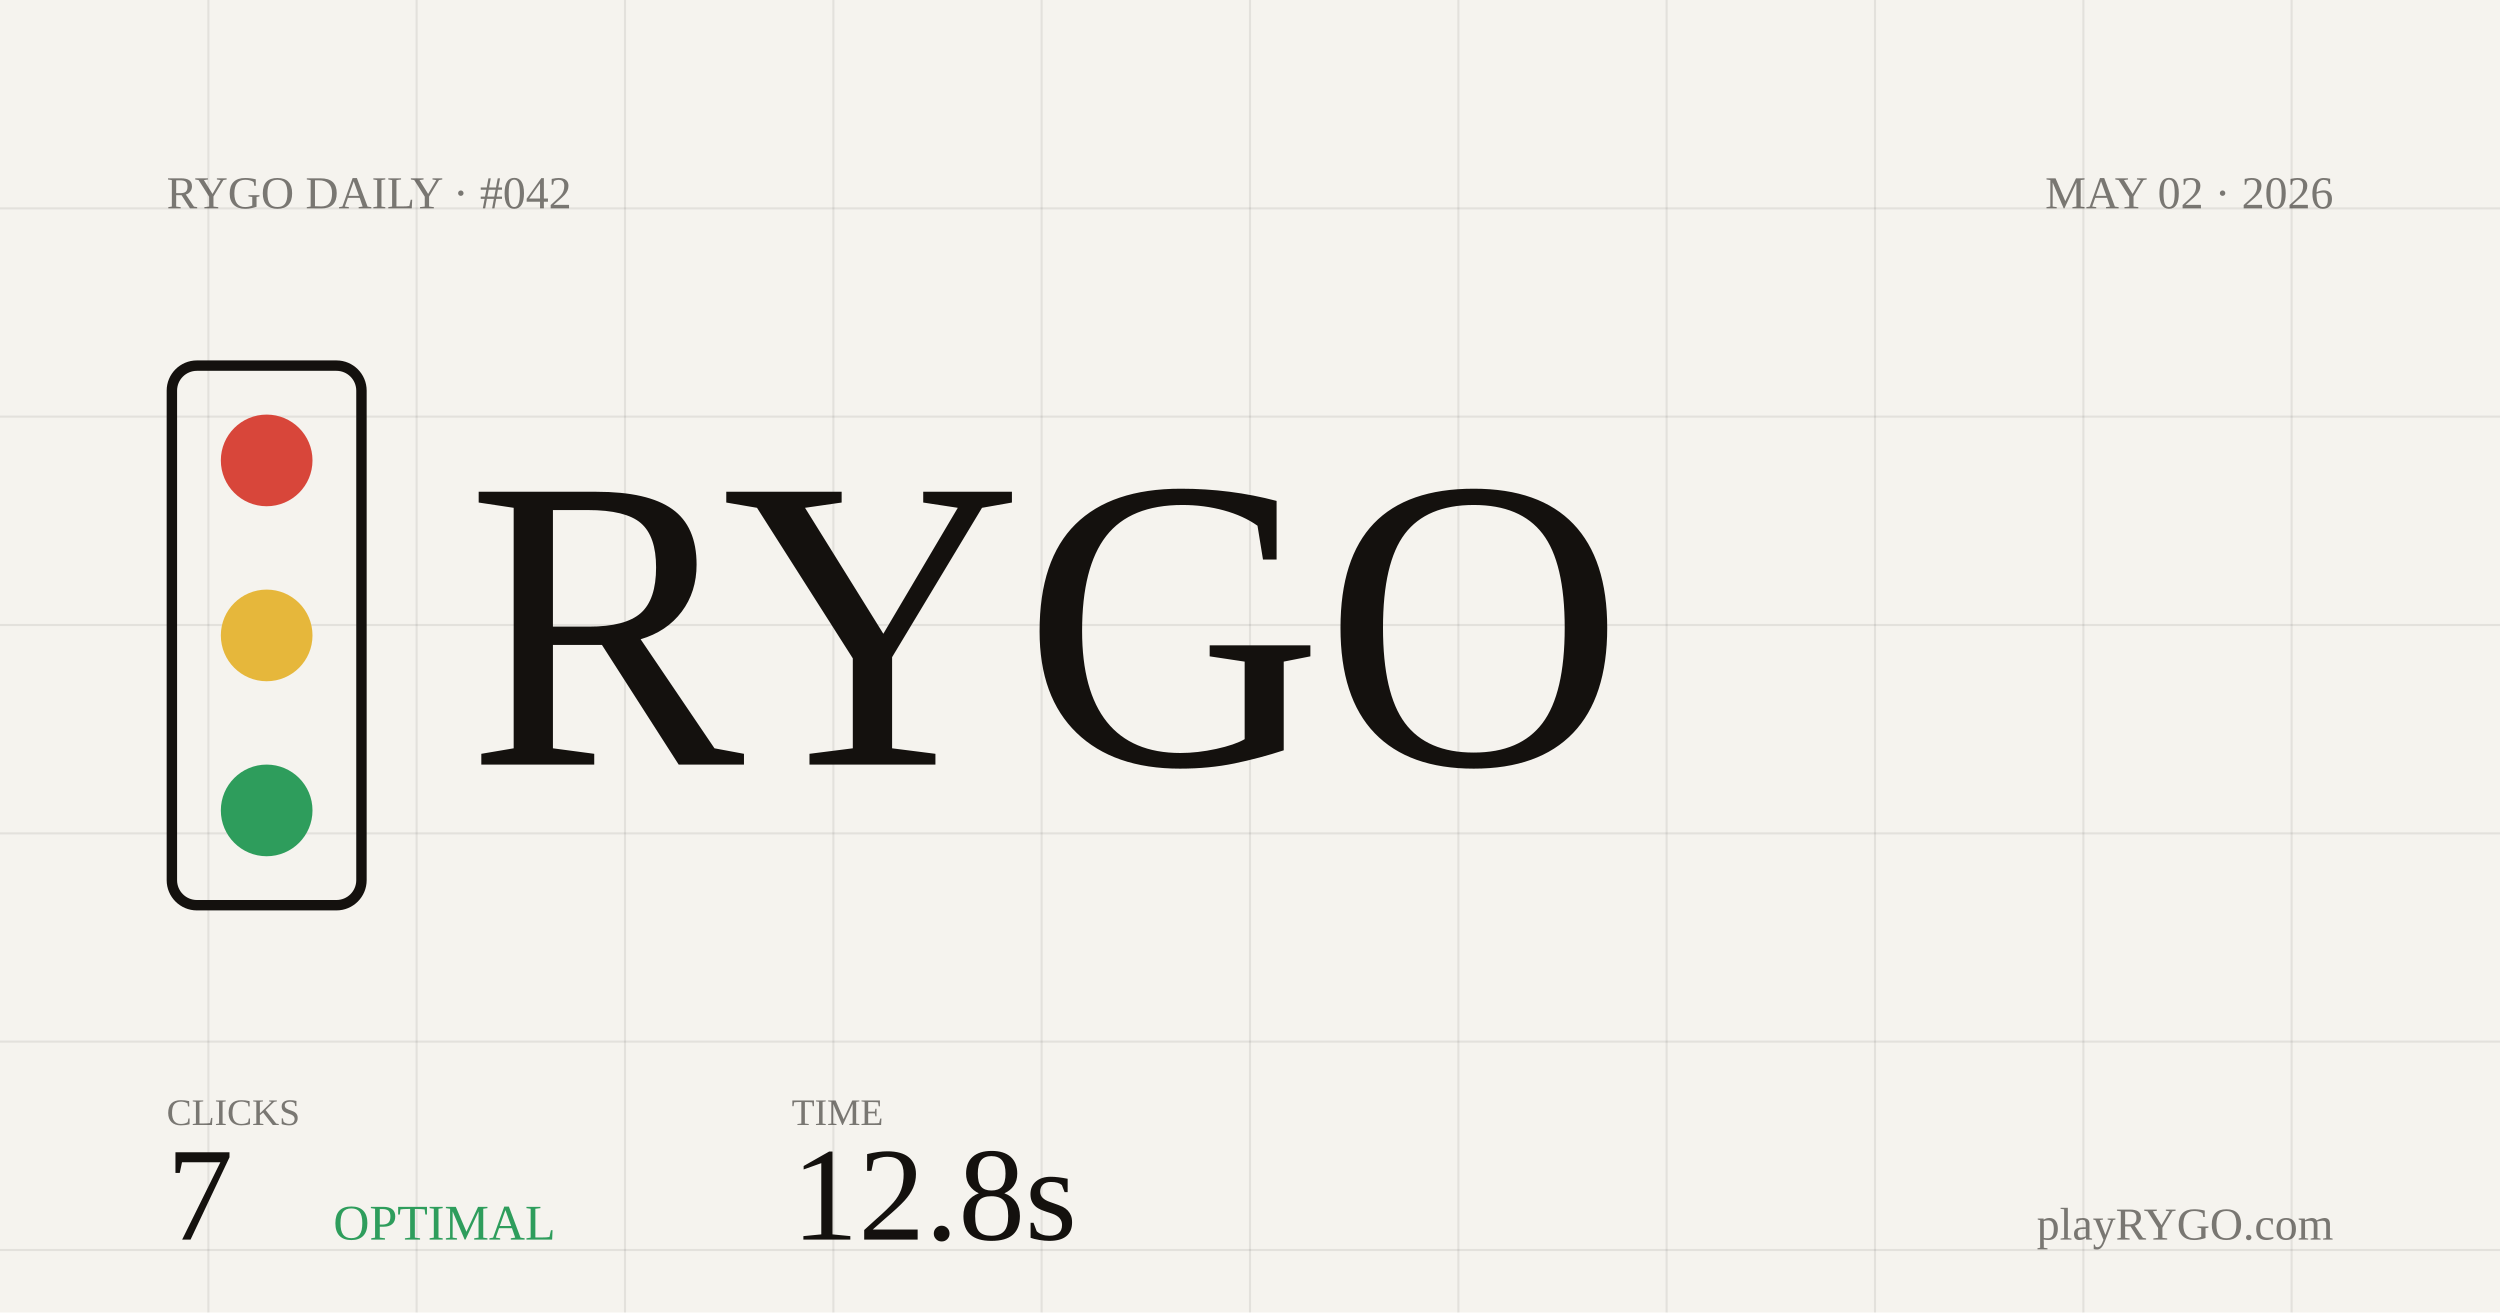
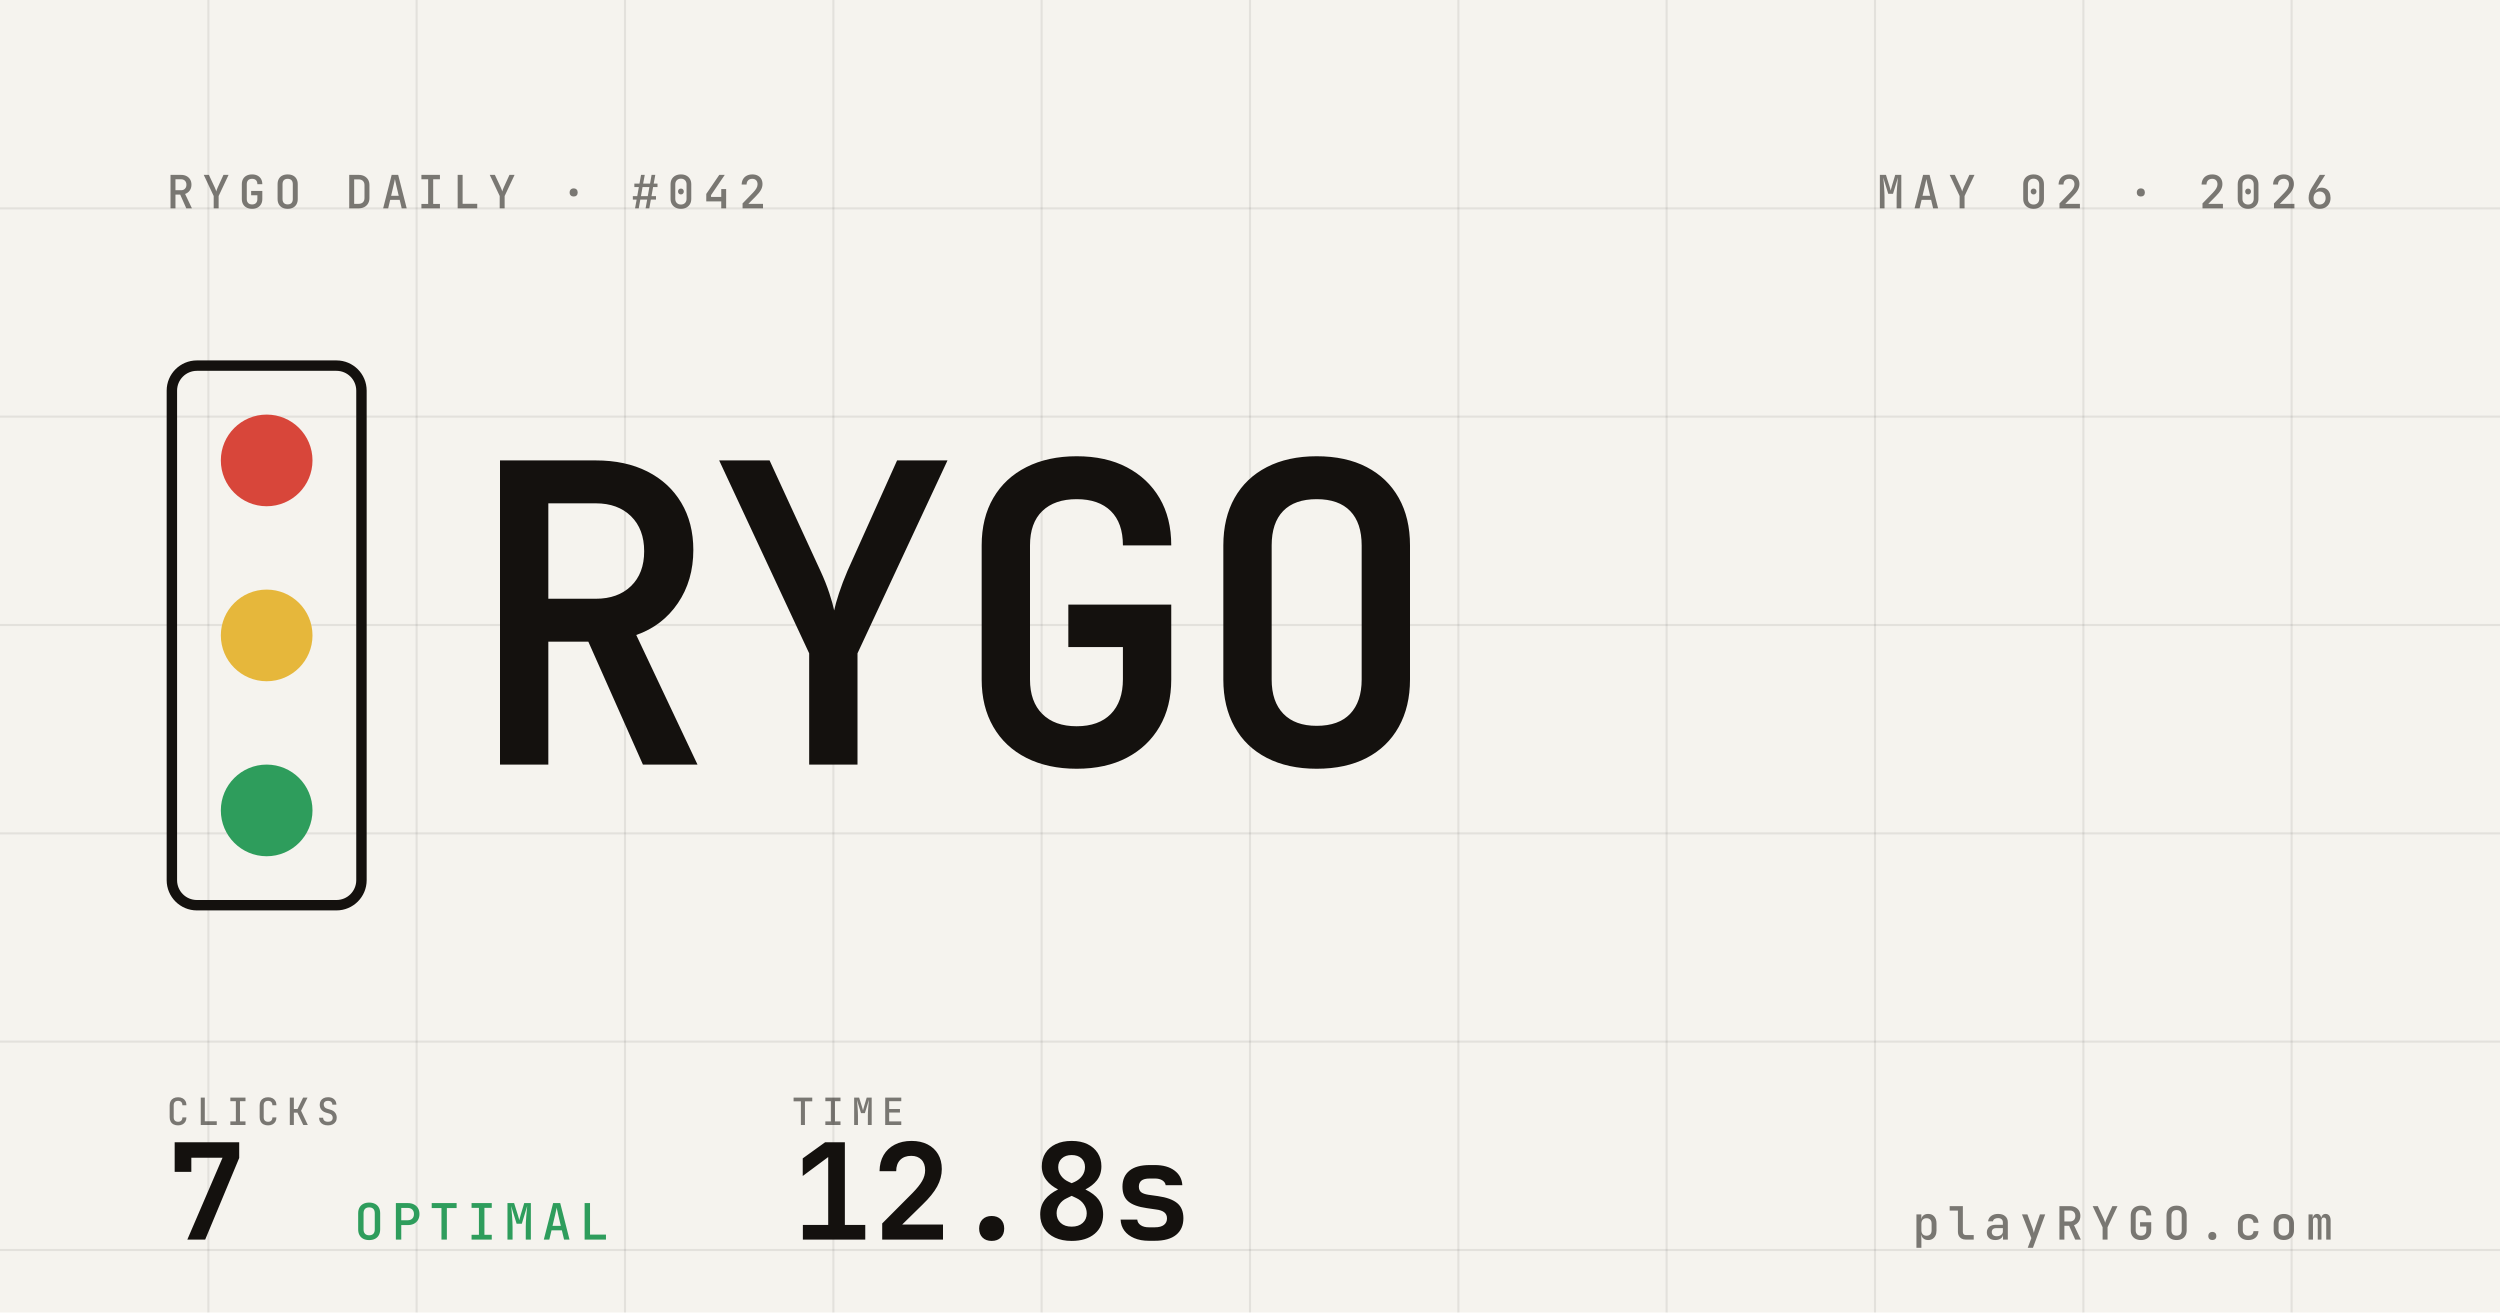
<svg xmlns="http://www.w3.org/2000/svg" viewBox="0 0 1200 630" width="1200" height="630">
  <rect width="1200" height="630" fill="#F5F3EE" />
  <line x1="100" y1="0" x2="100" y2="630" stroke="rgba(20,17,14,0.08)" stroke-width="1" />
  <line x1="200" y1="0" x2="200" y2="630" stroke="rgba(20,17,14,0.08)" stroke-width="1" />
  <line x1="300" y1="0" x2="300" y2="630" stroke="rgba(20,17,14,0.08)" stroke-width="1" />
  <line x1="400" y1="0" x2="400" y2="630" stroke="rgba(20,17,14,0.08)" stroke-width="1" />
  <line x1="500" y1="0" x2="500" y2="630" stroke="rgba(20,17,14,0.08)" stroke-width="1" />
  <line x1="600" y1="0" x2="600" y2="630" stroke="rgba(20,17,14,0.08)" stroke-width="1" />
  <line x1="700" y1="0" x2="700" y2="630" stroke="rgba(20,17,14,0.08)" stroke-width="1" />
  <line x1="800" y1="0" x2="800" y2="630" stroke="rgba(20,17,14,0.08)" stroke-width="1" />
  <line x1="900" y1="0" x2="900" y2="630" stroke="rgba(20,17,14,0.08)" stroke-width="1" />
  <line x1="1000" y1="0" x2="1000" y2="630" stroke="rgba(20,17,14,0.08)" stroke-width="1" />
  <line x1="1100" y1="0" x2="1100" y2="630" stroke="rgba(20,17,14,0.08)" stroke-width="1" />
  <line x1="0" y1="100" x2="1200" y2="100" stroke="rgba(20,17,14,0.08)" stroke-width="1" />
  <line x1="0" y1="200" x2="1200" y2="200" stroke="rgba(20,17,14,0.08)" stroke-width="1" />
  <line x1="0" y1="300" x2="1200" y2="300" stroke="rgba(20,17,14,0.08)" stroke-width="1" />
  <line x1="0" y1="400" x2="1200" y2="400" stroke="rgba(20,17,14,0.08)" stroke-width="1" />
  <line x1="0" y1="500" x2="1200" y2="500" stroke="rgba(20,17,14,0.08)" stroke-width="1" />
  <line x1="0" y1="600" x2="1200" y2="600" stroke="rgba(20,17,14,0.08)" stroke-width="1" />
-   <text class="meta" x="80" y="100" font-size="22" fill="rgba(20,17,14,0.55)">RYGO DAILY · #042</text>
-   <text class="meta" text-anchor="end" x="1120" y="100" font-size="22" fill="rgba(20,17,14,0.55)">MAY 02 · 2026</text>
+   <path d="M84.224 100L81.848 100L81.848 83.940L86.886 83.940Q88.404 83.940 89.526 84.523Q90.648 85.106 91.275 86.162Q91.902 87.218 91.902 88.648L91.902 88.648Q91.902 90.254 91.077 91.431Q90.252 92.608 88.844 93.092L88.844 93.092L92.122 100L89.416 100L86.490 93.400L84.224 93.400L84.224 100ZM84.224 86.052L84.224 91.310L86.886 91.310Q88.074 91.310 88.778 90.595Q89.482 89.880 89.482 88.692L89.482 88.692Q89.482 87.460 88.778 86.756Q88.074 86.052 86.886 86.052L86.886 86.052L84.224 86.052Z M104.948 100L102.572 100L102.572 94.082L97.798 83.940L100.262 83.940L103.100 90.012Q103.386 90.606 103.562 91.123Q103.738 91.640 103.804 91.926L103.804 91.926Q103.848 91.640 104.035 91.123Q104.222 90.606 104.486 90.012L104.486 90.012L107.258 83.940L109.722 83.940L104.948 94.082L104.948 100Z M121.008 100.220L121.008 100.220Q119.512 100.220 118.401 99.659Q117.290 99.098 116.685 98.031Q116.080 96.964 116.080 95.534L116.080 95.534L116.080 88.406Q116.080 86.954 116.685 85.898Q117.290 84.842 118.401 84.281Q119.512 83.720 121.008 83.720L121.008 83.720Q122.504 83.720 123.604 84.292Q124.704 84.864 125.309 85.909Q125.914 86.954 125.914 88.406L125.914 88.406L123.538 88.406Q123.538 87.152 122.878 86.492Q122.218 85.832 121.008 85.832L121.008 85.832Q119.798 85.832 119.127 86.492Q118.456 87.152 118.456 88.384L118.456 88.384L118.456 95.534Q118.456 96.766 119.127 97.448Q119.798 98.130 121.008 98.130L121.008 98.130Q122.218 98.130 122.878 97.448Q123.538 96.766 123.538 95.534L123.538 95.534L123.538 93.730L120.546 93.730L120.546 91.640L125.914 91.640L125.914 95.534Q125.914 96.964 125.309 98.020Q124.704 99.076 123.604 99.648Q122.504 100.220 121.008 100.220Z M138.080 100.220L138.080 100.220Q136.584 100.220 135.495 99.659Q134.406 99.098 133.823 98.031Q133.240 96.964 133.240 95.534L133.240 95.534L133.240 88.406Q133.240 86.954 133.823 85.898Q134.406 84.842 135.495 84.281Q136.584 83.720 138.080 83.720L138.080 83.720Q139.576 83.720 140.665 84.281Q141.754 84.842 142.337 85.898Q142.920 86.954 142.920 88.384L142.920 88.384L142.920 95.534Q142.920 96.964 142.337 98.031Q141.754 99.098 140.665 99.659Q139.576 100.220 138.080 100.220ZM138.080 98.108L138.080 98.108Q139.290 98.108 139.917 97.437Q140.544 96.766 140.544 95.534L140.544 95.534L140.544 88.406Q140.544 87.152 139.917 86.492Q139.290 85.832 138.080 85.832L138.080 85.832Q136.892 85.832 136.254 86.492Q135.616 87.152 135.616 88.406L135.616 88.406L135.616 95.534Q135.616 96.766 136.254 97.437Q136.892 98.108 138.080 98.108Z  M172.114 100L167.626 100L167.626 83.940L172.114 83.940Q173.698 83.940 174.864 84.545Q176.030 85.150 176.679 86.250Q177.328 87.350 177.328 88.846L177.328 88.846L177.328 95.072Q177.328 96.546 176.679 97.668Q176.030 98.790 174.864 99.395Q173.698 100 172.114 100L172.114 100ZM170.002 86.096L170.002 97.844L172.114 97.844Q173.434 97.844 174.193 97.107Q174.952 96.370 174.952 95.072L174.952 95.072L174.952 88.846Q174.952 87.570 174.193 86.833Q173.434 86.096 172.114 86.096L172.114 86.096L170.002 86.096Z M186.326 100L183.906 100L187.998 83.940L191.122 83.940L195.214 100L192.816 100L191.848 95.930L187.294 95.930L186.326 100ZM188.834 89.308L187.734 93.972L191.386 93.972L190.286 89.330Q190.000 88.098 189.813 87.185Q189.626 86.272 189.560 85.942L189.560 85.942Q189.494 86.272 189.318 87.185Q189.142 88.098 188.834 89.308L188.834 89.308Z M211.164 100L202.276 100L202.276 97.888L205.510 97.888L205.510 86.052L202.276 86.052L202.276 83.940L211.164 83.940L211.164 86.052L207.930 86.052L207.930 97.888L211.164 97.888L211.164 100Z M229.072 100L219.678 100L219.678 83.940L222.054 83.940L222.054 97.822L229.072 97.822L229.072 100Z M242.228 100L239.852 100L239.852 94.082L235.078 83.940L237.542 83.940L240.380 90.012Q240.666 90.606 240.842 91.123Q241.018 91.640 241.084 91.926L241.084 91.926Q241.128 91.640 241.315 91.123Q241.502 90.606 241.766 90.012L241.766 90.012L244.538 83.940L247.002 83.940L242.228 94.082L242.228 100Z  M275.360 94.324L275.360 94.324Q274.480 94.324 273.952 93.807Q273.424 93.290 273.424 92.410L273.424 92.410Q273.424 91.508 273.952 90.969Q274.480 90.430 275.360 90.430L275.360 90.430Q276.262 90.430 276.779 90.969Q277.296 91.508 277.296 92.410L277.296 92.410Q277.296 93.290 276.779 93.807Q276.262 94.324 275.360 94.324Z  M306.600 100L304.818 100L305.588 95.798L303.762 95.798L303.762 94.148L305.874 94.148L306.644 89.792L304.488 89.792L304.488 88.142L306.952 88.142L307.700 83.940L309.482 83.940L308.712 88.142L312.012 88.142L312.760 83.940L314.542 83.940L313.772 88.142L315.598 88.142L315.598 89.792L313.486 89.792L312.716 94.148L314.872 94.148L314.872 95.798L312.408 95.798L311.660 100L309.878 100L310.648 95.798L307.348 95.798L306.600 100ZM308.426 89.792L307.656 94.148L310.934 94.148L311.704 89.792L308.426 89.792Z M326.840 100.220L326.840 100.220Q325.322 100.220 324.211 99.626Q323.100 99.032 322.484 97.965Q321.868 96.898 321.868 95.468L321.868 95.468L321.868 88.472Q321.868 87.020 322.473 85.964Q323.078 84.908 324.200 84.314Q325.322 83.720 326.840 83.720L326.840 83.720Q328.380 83.720 329.491 84.314Q330.602 84.908 331.207 85.964Q331.812 87.020 331.812 88.472L331.812 88.472L331.812 95.468Q331.812 96.898 331.196 97.965Q330.580 99.032 329.469 99.626Q328.358 100.220 326.840 100.220ZM326.840 98.174L326.840 98.174Q328.072 98.174 328.809 97.426Q329.546 96.678 329.546 95.468L329.546 95.468L329.546 88.472Q329.546 87.262 328.809 86.514Q328.072 85.766 326.840 85.766L326.840 85.766Q325.608 85.766 324.871 86.514Q324.134 87.262 324.134 88.472L324.134 88.472L324.134 95.468Q324.134 96.678 324.871 97.426Q325.608 98.174 326.840 98.174ZM326.840 93.334L326.840 93.334Q326.224 93.334 325.839 92.938Q325.454 92.542 325.454 91.904L325.454 91.904Q325.454 91.288 325.839 90.903Q326.224 90.518 326.840 90.518L326.840 90.518Q327.456 90.518 327.841 90.903Q328.226 91.288 328.226 91.904L328.226 91.904Q328.226 92.542 327.841 92.938Q327.456 93.334 326.840 93.334Z M348.554 100L346.200 100L346.200 96.656L339.006 96.656L339.006 93.092L345.254 83.940L347.894 83.940L341.294 93.664L341.294 94.522L346.200 94.522L346.200 90.760L348.554 90.760L348.554 100Z M366.242 100L356.430 100L356.430 97.646L361.402 92.520Q362.546 91.332 363.085 90.375Q363.624 89.418 363.624 88.472L363.624 88.472Q363.624 87.240 362.953 86.536Q362.282 85.832 361.116 85.832L361.116 85.832Q359.840 85.832 359.103 86.569Q358.366 87.306 358.366 88.582L358.366 88.582L355.990 88.582Q356.034 87.086 356.672 85.997Q357.310 84.908 358.454 84.314Q359.598 83.720 361.138 83.720L361.138 83.720Q362.612 83.720 363.712 84.292Q364.812 84.864 365.406 85.898Q366.000 86.932 366.000 88.340L366.000 88.340Q366.000 89.770 365.263 91.134Q364.526 92.498 362.854 94.170L362.854 94.170L359.224 97.844L366.242 97.844L366.242 100Z" fill="rgba(20,17,14,0.55)" />
+   <g transform="translate(900.88, 100)">
+     <path d="M3.696 0L1.452 0L1.452-16.060L4.378-16.060L5.984-10.912Q6.226-10.186 6.402-9.515Q6.578-8.844 6.644-8.514L6.644-8.514Q6.732-8.844 6.897-9.515Q7.062-10.186 7.282-10.912L7.282-10.912L8.822-16.060L11.748-16.060L11.748 0L9.504 0L9.504-5.412Q9.504-6.446 9.559-7.711Q9.614-8.976 9.724-10.263Q9.834-11.550 9.944-12.727Q10.054-13.904 10.142-14.784L10.142-14.784L7.766-6.974L5.478-6.974L3.058-14.784Q3.168-13.926 3.278-12.793Q3.388-11.660 3.476-10.384Q3.564-9.108 3.630-7.821Q3.696-6.534 3.696-5.412L3.696-5.412L3.696 0Z M20.526 0L18.106 0L22.198-16.060L25.322-16.060L29.414 0L27.016 0L26.048-4.070L21.494-4.070L20.526 0ZM23.034-10.692L21.934-6.028L25.586-6.028L24.486-10.670Q24.200-11.902 24.013-12.815Q23.826-13.728 23.760-14.058L23.760-14.058Q23.694-13.728 23.518-12.815Q23.342-11.902 23.034-10.692L23.034-10.692Z M42.108 0L39.732 0L39.732-5.918L34.958-16.060L37.422-16.060L40.260-9.988Q40.546-9.394 40.722-8.877Q40.898-8.360 40.964-8.074L40.964-8.074Q41.008-8.360 41.195-8.877Q41.382-9.394 41.646-9.988L41.646-9.988L44.418-16.060L46.882-16.060L42.108-5.918L42.108 0Z  M75.240 0.220L75.240 0.220Q73.722 0.220 72.611-0.374Q71.500-0.968 70.884-2.035Q70.268-3.102 70.268-4.532L70.268-4.532L70.268-11.528Q70.268-12.980 70.873-14.036Q71.478-15.092 72.600-15.686Q73.722-16.280 75.240-16.280L75.240-16.280Q76.780-16.280 77.891-15.686Q79.002-15.092 79.607-14.036Q80.212-12.980 80.212-11.528L80.212-11.528L80.212-4.532Q80.212-3.102 79.596-2.035Q78.980-0.968 77.869-0.374Q76.758 0.220 75.240 0.220ZM75.240-1.826L75.240-1.826Q76.472-1.826 77.209-2.574Q77.946-3.322 77.946-4.532L77.946-4.532L77.946-11.528Q77.946-12.738 77.209-13.486Q76.472-14.234 75.240-14.234L75.240-14.234Q74.008-14.234 73.271-13.486Q72.534-12.738 72.534-11.528L72.534-11.528L72.534-4.532Q72.534-3.322 73.271-2.574Q74.008-1.826 75.240-1.826ZM75.240-6.666L75.240-6.666Q74.624-6.666 74.239-7.062Q73.854-7.458 73.854-8.096L73.854-8.096Q73.854-8.712 74.239-9.097Q74.624-9.482 75.240-9.482L75.240-9.482Q75.856-9.482 76.241-9.097Q76.626-8.712 76.626-8.096L76.626-8.096Q76.626-7.458 76.241-7.062Q75.856-6.666 75.240-6.666Z M97.482 0L87.670 0L87.670-2.354L92.642-7.480Q93.786-8.668 94.325-9.625Q94.864-10.582 94.864-11.528L94.864-11.528Q94.864-12.760 94.193-13.464Q93.522-14.168 92.356-14.168L92.356-14.168Q91.080-14.168 90.343-13.431Q89.606-12.694 89.606-11.418L89.606-11.418L87.230-11.418Q87.274-12.914 87.912-14.003Q88.550-15.092 89.694-15.686Q90.838-16.280 92.378-16.280L92.378-16.280Q93.852-16.280 94.952-15.708Q96.052-15.136 96.646-14.102Q97.240-13.068 97.240-11.660L97.240-11.660Q97.240-10.230 96.503-8.866Q95.766-7.502 94.094-5.830L94.094-5.830L90.464-2.156L97.482-2.156L97.482 0Z  M126.720-5.676L126.720-5.676Q125.840-5.676 125.312-6.193Q124.784-6.710 124.784-7.590L124.784-7.590Q124.784-8.492 125.312-9.031Q125.840-9.570 126.720-9.570L126.720-9.570Q127.622-9.570 128.139-9.031Q128.656-8.492 128.656-7.590L128.656-7.590Q128.656-6.710 128.139-6.193Q127.622-5.676 126.720-5.676Z  M166.122 0L156.310 0L156.310-2.354L161.282-7.480Q162.426-8.668 162.965-9.625Q163.504-10.582 163.504-11.528L163.504-11.528Q163.504-12.760 162.833-13.464Q162.162-14.168 160.996-14.168L160.996-14.168Q159.720-14.168 158.983-13.431Q158.246-12.694 158.246-11.418L158.246-11.418L155.870-11.418Q155.914-12.914 156.552-14.003Q157.190-15.092 158.334-15.686Q159.478-16.280 161.018-16.280L161.018-16.280Q162.492-16.280 163.592-15.708Q164.692-15.136 165.286-14.102Q165.880-13.068 165.880-11.660L165.880-11.660Q165.880-10.230 165.143-8.866Q164.406-7.502 162.734-5.830L162.734-5.830L159.104-2.156L166.122-2.156L166.122 0Z M178.200 0.220L178.200 0.220Q176.682 0.220 175.571-0.374Q174.460-0.968 173.844-2.035Q173.228-3.102 173.228-4.532L173.228-4.532L173.228-11.528Q173.228-12.980 173.833-14.036Q174.438-15.092 175.560-15.686Q176.682-16.280 178.200-16.280L178.200-16.280Q179.740-16.280 180.851-15.686Q181.962-15.092 182.567-14.036Q183.172-12.980 183.172-11.528L183.172-11.528L183.172-4.532Q183.172-3.102 182.556-2.035Q181.940-0.968 180.829-0.374Q179.718 0.220 178.200 0.220ZM178.200-1.826L178.200-1.826Q179.432-1.826 180.169-2.574Q180.906-3.322 180.906-4.532L180.906-4.532L180.906-11.528Q180.906-12.738 180.169-13.486Q179.432-14.234 178.200-14.234L178.200-14.234Q176.968-14.234 176.231-13.486Q175.494-12.738 175.494-11.528L175.494-11.528L175.494-4.532Q175.494-3.322 176.231-2.574Q176.968-1.826 178.200-1.826ZM178.200-6.666L178.200-6.666Q177.584-6.666 177.199-7.062Q176.814-7.458 176.814-8.096L176.814-8.096Q176.814-8.712 177.199-9.097Q177.584-9.482 178.200-9.482L178.200-9.482Q178.816-9.482 179.201-9.097Q179.586-8.712 179.586-8.096L179.586-8.096Q179.586-7.458 179.201-7.062Q178.816-6.666 178.200-6.666Z M200.442 0L190.630 0L190.630-2.354L195.602-7.480Q196.746-8.668 197.285-9.625Q197.824-10.582 197.824-11.528L197.824-11.528Q197.824-12.760 197.153-13.464Q196.482-14.168 195.316-14.168L195.316-14.168Q194.040-14.168 193.303-13.431Q192.566-12.694 192.566-11.418L192.566-11.418L190.190-11.418Q190.234-12.914 190.872-14.003Q191.510-15.092 192.654-15.686Q193.798-16.280 195.338-16.280L195.338-16.280Q196.812-16.280 197.912-15.708Q199.012-15.136 199.606-14.102Q200.200-13.068 200.200-11.660L200.200-11.660Q200.200-10.230 199.463-8.866Q198.726-7.502 197.054-5.830L197.054-5.830L193.424-2.156L200.442-2.156L200.442 0Z M212.542 0.220L212.542 0.220Q210.958 0.220 209.770-0.440Q208.582-1.100 207.922-2.299Q207.262-3.498 207.262-5.060L207.262-5.060Q207.262-6.248 207.625-7.447Q207.988-8.646 208.670-9.746L208.670-9.746L212.586-16.060L215.226-16.060L210.562-8.668L210.672-8.602Q211.112-9.240 211.849-9.581Q212.586-9.922 213.488-9.922L213.488-9.922Q214.786-9.922 215.754-9.306Q216.722-8.690 217.250-7.579Q217.778-6.468 217.778-4.950L217.778-4.950Q217.778-3.410 217.118-2.244Q216.458-1.078 215.292-0.429Q214.126 0.220 212.542 0.220ZM212.520-1.826L212.520-1.826Q213.840-1.826 214.632-2.684Q215.424-3.542 215.424-4.950L215.424-4.950Q215.424-6.358 214.632-7.216Q213.840-8.074 212.520-8.074L212.520-8.074Q211.200-8.074 210.408-7.216Q209.616-6.358 209.616-4.950L209.616-4.950Q209.616-3.542 210.408-2.684Q211.200-1.826 212.520-1.826Z" fill="rgba(20,17,14,0.55)" />
+   </g>
  <g transform="translate(80, 173)">
    <svg viewBox="0 0 48 132" width="96" height="264">
      <rect x="1.25" y="1.25" width="45.5" height="129.5" rx="6" ry="6" fill="none" stroke="#14110E" stroke-width="2.5" />
      <circle cx="24" cy="24" r="11" fill="#D8463A" />
      <circle cx="24" cy="66" r="11" fill="#E6B73B" />
      <circle cx="24" cy="108" r="11" fill="#2E9D5C" />
    </svg>
  </g>
-   <text class="wm" x="224" y="367" font-size="200" fill="#14110E">RYGO</text>
-   <text class="meta" x="80" y="540" font-size="18" fill="rgba(20,17,14,0.55)">CLICKS</text>
-   <text class="stat" x="80" y="595" font-size="64" fill="#14110E">7</text>
-   <text class="meta" x="160" y="595" font-size="24" fill="#2E9D5C">OPTIMAL</text>
-   <text class="meta" x="380" y="540" font-size="18" fill="rgba(20,17,14,0.55)">TIME</text>
-   <text class="stat" x="380" y="595" font-size="64" fill="#14110E">12.8s</text>
-   <text class="meta" text-anchor="end" x="1120" y="595" font-size="22" fill="rgba(20,17,14,0.55)">playRYGO.com</text>
+   <path d="M263.200 367L240 367L240 221L286 221Q300.200 221 310.700 226.300Q321.200 231.600 327 241.300Q332.800 251 332.800 264L332.800 264Q332.800 278.600 325.400 289.500Q318 300.400 305.400 304.800L305.400 304.800L334.800 367L308.600 367L282.400 308L263.200 308L263.200 367ZM263.200 241.600L263.200 287.400L286 287.400Q296.600 287.400 302.900 281.300Q309.200 275.200 309.200 264.600L309.200 264.600Q309.200 254 302.900 247.800Q296.600 241.600 286 241.600L286 241.600L263.200 241.600Z M411.600 367L388.400 367L388.400 313.600L345.200 221L369.400 221L393.800 274Q396.400 279.600 398.100 284.800Q399.800 290 400.400 293L400.400 293Q401 290 402.700 284.800Q404.400 279.600 406.800 274L406.800 274L430.600 221L454.800 221L411.600 313.600L411.600 367Z M516.800 369L516.800 369Q503 369 492.700 363.800Q482.400 358.600 476.800 348.900Q471.200 339.200 471.200 326.200L471.200 326.200L471.200 261.800Q471.200 248.600 476.800 239Q482.400 229.400 492.700 224.200Q503 219 516.800 219L516.800 219Q530.800 219 540.900 224.300Q551 229.600 556.600 239.100Q562.200 248.600 562.200 261.800L562.200 261.800L539 261.800Q539 251 533.200 245.300Q527.400 239.600 516.800 239.600L516.800 239.600Q506.200 239.600 500.300 245.300Q494.400 251 494.400 261.800L494.400 261.800L494.400 326.200Q494.400 336.800 500.300 342.700Q506.200 348.600 516.800 348.600L516.800 348.600Q527.400 348.600 533.200 342.700Q539 336.800 539 326L539 326L539 310.600L512.800 310.600L512.800 290.200L562.200 290.200L562.200 326.200Q562.200 339.200 556.600 348.800Q551 358.400 540.900 363.700Q530.800 369 516.800 369Z M632 369L632 369Q618.200 369 608.100 363.800Q598 358.600 592.600 348.900Q587.200 339.200 587.200 326.200L587.200 326.200L587.200 261.800Q587.200 248.600 592.600 239Q598 229.400 608.100 224.200Q618.200 219 632 219L632 219Q646 219 656 224.200Q666 229.400 671.400 239Q676.800 248.600 676.800 261.800L676.800 261.800L676.800 326.200Q676.800 339.200 671.400 348.900Q666 358.600 656 363.800Q646 369 632 369ZM632 348.400L632 348.400Q642.600 348.400 648.100 342.600Q653.600 336.800 653.600 326.200L653.600 326.200L653.600 261.800Q653.600 251 648.100 245.300Q642.600 239.600 632 239.600L632 239.600Q621.400 239.600 615.900 245.300Q610.400 251 610.400 261.800L610.400 261.800L610.400 326.200Q610.400 336.800 616 342.600Q621.600 348.400 632 348.400Z" fill="#14110E" />
+   <path d="M85.472 540.180L85.472 540.180Q84.248 540.180 83.339 539.721Q82.430 539.262 81.935 538.389Q81.440 537.516 81.440 536.346L81.440 536.346L81.440 530.514Q81.440 529.326 81.935 528.462Q82.430 527.598 83.339 527.139Q84.248 526.680 85.472 526.680L85.472 526.680Q86.696 526.680 87.596 527.148Q88.496 527.616 88.991 528.471Q89.486 529.326 89.486 530.514L89.486 530.514L87.542 530.514Q87.542 529.488 87.002 528.948Q86.462 528.408 85.472 528.408L85.472 528.408Q84.482 528.408 83.933 528.948Q83.384 529.488 83.384 530.496L83.384 530.496L83.384 536.346Q83.384 537.354 83.933 537.903Q84.482 538.452 85.472 538.452L85.472 538.452Q86.462 538.452 87.002 537.903Q87.542 537.354 87.542 536.346L87.542 536.346L89.486 536.346Q89.486 537.516 88.991 538.380Q88.496 539.244 87.596 539.712Q86.696 540.180 85.472 540.180Z M104.048 540L96.362 540L96.362 526.860L98.306 526.860L98.306 538.218L104.048 538.218L104.048 540Z M117.836 540L110.564 540L110.564 538.272L113.210 538.272L113.210 528.588L110.564 528.588L110.564 526.860L117.836 526.860L117.836 528.588L115.190 528.588L115.190 538.272L117.836 538.272L117.836 540Z M128.672 540.180L128.672 540.180Q127.448 540.180 126.539 539.721Q125.630 539.262 125.135 538.389Q124.640 537.516 124.640 536.346L124.640 536.346L124.640 530.514Q124.640 529.326 125.135 528.462Q125.630 527.598 126.539 527.139Q127.448 526.680 128.672 526.680L128.672 526.680Q129.896 526.680 130.796 527.148Q131.696 527.616 132.191 528.471Q132.686 529.326 132.686 530.514L132.686 530.514L130.742 530.514Q130.742 529.488 130.202 528.948Q129.662 528.408 128.672 528.408L128.672 528.408Q127.682 528.408 127.133 528.948Q126.584 529.488 126.584 530.496L126.584 530.496L126.584 536.346Q126.584 537.354 127.133 537.903Q127.682 538.452 128.672 538.452L128.672 538.452Q129.662 538.452 130.202 537.903Q130.742 537.354 130.742 536.346L130.742 536.346L132.686 536.346Q132.686 537.516 132.191 538.380Q131.696 539.244 130.796 539.712Q129.896 540.180 128.672 540.180Z M141.056 540L139.112 540L139.112 526.860L141.056 526.860L141.056 532.332L142.802 532.332L145.484 526.860L147.608 526.860L144.512 533.160L147.752 540L145.574 540L142.766 534.078L141.056 534.078L141.056 540Z M157.454 540.180L157.454 540.180Q156.122 540.180 155.168 539.739Q154.214 539.298 153.692 538.479Q153.170 537.660 153.170 536.526L153.170 536.526L155.096 536.526Q155.096 537.426 155.726 537.939Q156.356 538.452 157.472 538.452L157.472 538.452Q158.516 538.452 159.110 537.948Q159.704 537.444 159.704 536.562L159.704 536.562Q159.704 535.824 159.299 535.284Q158.894 534.744 158.138 534.546L158.138 534.546L156.482 534.060Q155.042 533.646 154.259 532.647Q153.476 531.648 153.476 530.262L153.476 530.262Q153.476 529.182 153.962 528.372Q154.448 527.562 155.348 527.112Q156.248 526.662 157.472 526.662L157.472 526.662Q159.272 526.662 160.361 527.634Q161.450 528.606 161.468 530.244L161.468 530.244L159.524 530.244Q159.524 529.380 158.975 528.885Q158.426 528.390 157.436 528.390L157.436 528.390Q156.482 528.390 155.942 528.849Q155.402 529.308 155.402 530.136L155.402 530.136Q155.402 530.874 155.807 531.414Q156.212 531.954 156.968 532.170L156.968 532.170L158.642 532.674Q160.082 533.070 160.856 534.078Q161.630 535.086 161.630 536.490L161.630 536.490Q161.630 537.588 161.108 538.425Q160.586 539.262 159.650 539.721Q158.714 540.180 157.454 540.180Z" fill="rgba(20,17,14,0.55)" />
+   <path d="M98.496 595L89.920 595L106.816 555.704L91.840 555.704L91.840 562.488L83.840 562.488L83.840 548.280L114.816 548.280L114.816 555.832L98.496 595Z" fill="#14110E" />
+   <path d="M177.200 595.240L177.200 595.240Q175.568 595.240 174.380 594.628Q173.192 594.016 172.556 592.852Q171.920 591.688 171.920 590.128L171.920 590.128L171.920 582.352Q171.920 580.768 172.556 579.616Q173.192 578.464 174.380 577.852Q175.568 577.240 177.200 577.240L177.200 577.240Q178.832 577.240 180.020 577.852Q181.208 578.464 181.844 579.616Q182.480 580.768 182.480 582.328L182.480 582.328L182.480 590.128Q182.480 591.688 181.844 592.852Q181.208 594.016 180.020 594.628Q178.832 595.240 177.200 595.240ZM177.200 592.936L177.200 592.936Q178.520 592.936 179.204 592.204Q179.888 591.472 179.888 590.128L179.888 590.128L179.888 582.352Q179.888 580.984 179.204 580.264Q178.520 579.544 177.200 579.544L177.200 579.544Q175.904 579.544 175.208 580.264Q174.512 580.984 174.512 582.352L174.512 582.352L174.512 590.128Q174.512 591.472 175.208 592.204Q175.904 592.936 177.200 592.936Z M192.608 595L190.016 595L190.016 577.480L195.752 577.480Q197.456 577.480 198.716 578.128Q199.976 578.776 200.660 579.964Q201.344 581.152 201.344 582.760L201.344 582.760Q201.344 584.344 200.648 585.544Q199.952 586.744 198.704 587.392Q197.456 588.040 195.752 588.040L195.752 588.040L192.608 588.040L192.608 595ZM192.608 579.808L192.608 585.712L195.752 585.712Q197.096 585.712 197.900 584.908Q198.704 584.104 198.704 582.760L198.704 582.760Q198.704 581.392 197.900 580.600Q197.096 579.808 195.752 579.808L195.752 579.808L192.608 579.808Z M214.496 595L211.904 595L211.904 579.856L207.224 579.856L207.224 577.456L219.176 577.456L219.176 579.856L214.496 579.856L214.496 595Z M236.048 595L226.352 595L226.352 592.696L229.880 592.696L229.880 579.784L226.352 579.784L226.352 577.480L236.048 577.480L236.048 579.784L232.520 579.784L232.520 592.696L236.048 592.696L236.048 595Z M246.032 595L243.584 595L243.584 577.480L246.776 577.480L248.528 583.096Q248.792 583.888 248.984 584.620Q249.176 585.352 249.248 585.712L249.248 585.712Q249.344 585.352 249.524 584.620Q249.704 583.888 249.944 583.096L249.944 583.096L251.624 577.480L254.816 577.480L254.816 595L252.368 595L252.368 589.096Q252.368 587.968 252.428 586.588Q252.488 585.208 252.608 583.804Q252.728 582.400 252.848 581.116Q252.968 579.832 253.064 578.872L253.064 578.872L250.472 587.392L247.976 587.392L245.336 578.872Q245.456 579.808 245.576 581.044Q245.696 582.280 245.792 583.672Q245.888 585.064 245.960 586.468Q246.032 587.872 246.032 589.096L246.032 589.096L246.032 595Z M263.672 595L261.032 595L265.496 577.480L268.904 577.480L273.368 595L270.752 595L269.696 590.560L264.728 590.560L263.672 595ZM266.408 583.336L265.208 588.424L269.192 588.424L267.992 583.360Q267.680 582.016 267.476 581.020Q267.272 580.024 267.200 579.664L267.200 579.664Q267.128 580.024 266.936 581.020Q266.744 582.016 266.408 583.336L266.408 583.336Z M290.864 595L280.616 595L280.616 577.480L283.208 577.480L283.208 592.624L290.864 592.624L290.864 595Z" fill="#2E9D5C" />
+   <path d="M386.372 540L384.428 540L384.428 528.642L380.918 528.642L380.918 526.842L389.882 526.842L389.882 528.642L386.372 528.642L386.372 540Z M403.436 540L396.164 540L396.164 538.272L398.810 538.272L398.810 528.588L396.164 528.588L396.164 526.860L403.436 526.860L403.436 528.588L400.790 528.588L400.790 538.272L403.436 538.272L403.436 540Z M411.824 540L409.988 540L409.988 526.860L412.382 526.860L413.696 531.072Q413.894 531.666 414.038 532.215Q414.182 532.764 414.236 533.034L414.236 533.034Q414.308 532.764 414.443 532.215Q414.578 531.666 414.758 531.072L414.758 531.072L416.018 526.860L418.412 526.860L418.412 540L416.576 540L416.576 535.572Q416.576 534.726 416.621 533.691Q416.666 532.656 416.756 531.603Q416.846 530.550 416.936 529.587Q417.026 528.624 417.098 527.904L417.098 527.904L415.154 534.294L413.282 534.294L411.302 527.904Q411.392 528.606 411.482 529.533Q411.572 530.460 411.644 531.504Q411.716 532.548 411.770 533.601Q411.824 534.654 411.824 535.572L411.824 535.572L411.824 540Z M432.614 540L424.892 540L424.892 526.860L432.614 526.860L432.614 528.588L426.800 528.588L426.800 532.314L431.984 532.314L431.984 534.024L426.800 534.024L426.800 538.272L432.614 538.272L432.614 540Z" fill="rgba(20,17,14,0.55)" />
+   <path d="M415.328 595L385.376 595L385.376 587.960L397.536 587.960L397.536 555.384L385.312 564.472L385.312 556.024L396.064 548.280L405.536 548.280L405.536 587.960L415.328 587.960L415.328 595Z M452.640 595L423.456 595L423.456 587.256L438.048 572.600Q441.120 569.464 442.592 566.936Q444.064 564.408 444.064 561.720L444.064 561.720Q444.064 558.456 442.272 556.632Q440.480 554.808 437.408 554.808L437.408 554.808Q434.016 554.808 432.096 556.760Q430.176 558.712 430.176 562.168L430.176 562.168L422.176 562.168Q422.240 557.688 424.128 554.456Q426.016 551.224 429.472 549.432Q432.928 547.640 437.536 547.640L437.536 547.640Q441.952 547.640 445.216 549.304Q448.480 550.968 450.272 553.976Q452.064 556.984 452.064 561.144L452.064 561.144Q452.064 565.432 449.856 569.496Q447.648 573.560 442.784 578.232L442.784 578.232L433.056 587.768L452.640 587.768L452.640 595Z M476.000 595.640L476.000 595.640Q473.248 595.640 471.616 594.040Q469.984 592.440 469.984 589.688L469.984 589.688Q469.984 586.936 471.616 585.304Q473.248 583.672 476.000 583.672L476.000 583.672Q478.752 583.672 480.384 585.304Q482.016 586.936 482.016 589.688L482.016 589.688Q482.016 592.440 480.384 594.040Q478.752 595.640 476.000 595.640Z M514.400 595.640L514.400 595.640Q509.792 595.640 506.400 594.072Q503.008 592.504 501.152 589.624Q499.296 586.744 499.296 582.904L499.296 582.904Q499.296 578.680 501.664 575.672L501.664 575.672Q503.840 572.920 507.872 570.936L507.872 570.936Q504.288 569.080 502.368 566.584L502.368 566.584Q500.064 563.768 500.064 559.800L500.064 559.800Q500.064 556.216 501.792 553.464Q503.520 550.712 506.752 549.176Q509.984 547.640 514.400 547.640Q518.816 547.640 521.984 549.176Q525.152 550.712 526.912 553.464Q528.672 556.216 528.672 559.800L528.672 559.800Q528.672 563.832 526.432 566.648L526.432 566.648Q524.512 569.080 520.992 570.936L520.992 570.936Q525.280 573.048 527.264 575.736L527.264 575.736Q529.504 578.808 529.504 582.904L529.504 582.904Q529.504 588.792 525.440 592.216Q521.376 595.640 514.400 595.640ZM514.400 588.792L514.400 588.792Q517.728 588.792 519.680 587.032Q521.632 585.272 521.632 582.392L521.632 582.392Q521.632 580.152 520.288 578.136Q518.944 576.120 516.576 575.032L516.576 575.032L514.400 574.008L512.160 575.096Q509.856 576.120 508.512 578.104Q507.168 580.088 507.168 582.328L507.168 582.328Q507.168 585.208 509.120 587Q511.072 588.792 514.400 588.792ZM512.864 567.224L514.400 567.928L515.872 567.288Q518.176 566.200 519.488 564.344Q520.800 562.488 520.800 560.184L520.800 560.184Q520.800 557.560 519.072 555.992Q517.344 554.424 514.400 554.424Q511.456 554.424 509.696 556.024Q507.936 557.624 507.936 560.248L507.936 560.248Q507.936 562.488 509.280 564.344Q510.624 566.200 512.864 567.224L512.864 567.224Z M554.272 595.576L551.456 595.576Q547.424 595.576 544.416 594.296Q541.408 593.016 539.712 590.744Q538.016 588.472 537.888 585.400L537.888 585.400L545.888 585.400Q546.016 587.064 547.520 588.088Q549.024 589.112 551.456 589.112L551.456 589.112L554.272 589.112Q557.216 589.112 558.688 587.960Q560.160 586.808 560.160 584.824L560.160 584.824Q560.160 582.968 558.848 581.912Q557.536 580.856 554.784 580.536L554.784 580.536L550.432 579.896Q544.416 579.064 541.600 576.696Q538.784 574.328 538.784 569.592L538.784 569.592Q538.784 564.664 542.112 561.944Q545.440 559.224 551.904 559.224L551.904 559.224L554.336 559.224Q560.224 559.224 563.744 561.848Q567.264 564.472 567.520 568.888L567.520 568.888L559.520 568.888Q559.328 567.480 557.952 566.584Q556.576 565.688 554.336 565.688L554.336 565.688L551.904 565.688Q549.152 565.688 547.904 566.680Q546.656 567.672 546.656 569.592L546.656 569.592Q546.656 571.384 547.744 572.248Q548.832 573.112 551.264 573.496L551.264 573.496L555.808 574.136Q562.080 575.032 565.056 577.496Q568.032 579.960 568.032 584.760L568.032 584.760Q568.032 589.880 564.544 592.728Q561.056 595.576 554.272 595.576L554.272 595.576Z" fill="#14110E" />
+   <g transform="translate(918.04, 595)">
+     <path d="M4.224 3.960L1.848 3.960L1.848-12.100L4.202-12.100L4.202-9.790L4.246-9.790Q4.378-10.846 5.104-11.506L5.104-11.506Q5.984-12.320 7.480-12.320L7.480-12.320Q9.306-12.320 10.395-11.099Q11.484-9.878 11.484-7.766L11.484-7.766L11.484-4.356Q11.484-2.948 10.989-1.925Q10.494-0.902 9.603-0.341Q8.712 0.220 7.480 0.220L7.480 0.220Q6.006 0.220 5.104-0.616L5.104-0.616Q4.378-1.254 4.246-2.310L4.246-2.310L4.158-2.310L4.224 0.506L4.224 3.960ZM6.666-1.848L6.666-1.848Q7.832-1.848 8.481-2.519Q9.130-3.190 9.130-4.466L9.130-4.466L9.130-7.634Q9.130-8.910 8.481-9.581Q7.832-10.252 6.666-10.252L6.666-10.252Q5.544-10.252 4.884-9.559Q4.224-8.866 4.224-7.634L4.224-7.634L4.224-4.466Q4.224-3.234 4.884-2.541Q5.544-1.848 6.666-1.848Z M29.348 0L25.498 0Q24.376 0 23.540-0.451Q22.704-0.902 22.231-1.738Q21.758-2.574 21.758-3.674L21.758-3.674L21.758-13.904L17.798-13.904L17.798-16.060L24.134-16.060L24.134-3.674Q24.134-2.970 24.530-2.563Q24.926-2.156 25.608-2.156L25.608-2.156L29.348-2.156L29.348 0Z M39.710 0.220L39.710 0.220Q37.818 0.220 36.729-0.759Q35.640-1.738 35.640-3.432L35.640-3.432Q35.640-5.148 36.795-6.127Q37.950-7.106 39.974-7.106L39.974-7.106L43.340-7.106L43.340-8.228Q43.340-9.218 42.724-9.768Q42.108-10.318 40.986-10.318L40.986-10.318Q39.996-10.318 39.336-9.889Q38.676-9.460 38.566-8.756L38.566-8.756L36.234-8.756Q36.432-10.384 37.741-11.352Q39.050-12.320 41.052-12.320L41.052-12.320Q43.208-12.320 44.462-11.231Q45.716-10.142 45.716-8.272L45.716-8.272L45.716 0L43.406 0L43.406-2.222L43.384-2.222Q43.230-1.210 42.394-0.572L42.394-0.572Q41.382 0.220 39.710 0.220ZM40.414-1.606L40.414-1.606Q41.690-1.606 42.515-2.255Q43.340-2.904 43.340-3.916L43.340-3.916L43.340-5.500L40.018-5.500Q39.094-5.500 38.555-4.994Q38.016-4.488 38.016-3.608L38.016-3.608Q38.016-2.684 38.654-2.145Q39.292-1.606 40.414-1.606Z M57.772 3.960L55.264 3.960L57.002-0.704L52.492-12.100L55.110-12.100L57.640-5.280Q57.794-4.840 57.948-4.224Q58.102-3.608 58.212-3.212L58.212-3.212Q58.300-3.608 58.454-4.224Q58.608-4.840 58.762-5.280L58.762-5.280L61.138-12.100L63.668-12.100L57.772 3.960Z M72.864 0L70.488 0L70.488-16.060L75.526-16.060Q77.044-16.060 78.166-15.477Q79.288-14.894 79.915-13.838Q80.542-12.782 80.542-11.352L80.542-11.352Q80.542-9.746 79.717-8.569Q78.892-7.392 77.484-6.908L77.484-6.908L80.762 0L78.056 0L75.130-6.600L72.864-6.600L72.864 0ZM72.864-13.948L72.864-8.690L75.526-8.690Q76.714-8.690 77.418-9.405Q78.122-10.120 78.122-11.308L78.122-11.308Q78.122-12.540 77.418-13.244Q76.714-13.948 75.526-13.948L75.526-13.948L72.864-13.948Z M93.588 0L91.212 0L91.212-5.918L86.438-16.060L88.902-16.060L91.740-9.988Q92.026-9.394 92.202-8.877Q92.378-8.360 92.444-8.074L92.444-8.074Q92.488-8.360 92.675-8.877Q92.862-9.394 93.126-9.988L93.126-9.988L95.898-16.060L98.362-16.060L93.588-5.918L93.588 0Z M109.648 0.220L109.648 0.220Q108.152 0.220 107.041-0.341Q105.930-0.902 105.325-1.969Q104.720-3.036 104.720-4.466L104.720-4.466L104.720-11.594Q104.720-13.046 105.325-14.102Q105.930-15.158 107.041-15.719Q108.152-16.280 109.648-16.280L109.648-16.280Q111.144-16.280 112.244-15.708Q113.344-15.136 113.949-14.091Q114.554-13.046 114.554-11.594L114.554-11.594L112.178-11.594Q112.178-12.848 111.518-13.508Q110.858-14.168 109.648-14.168L109.648-14.168Q108.438-14.168 107.767-13.508Q107.096-12.848 107.096-11.616L107.096-11.616L107.096-4.466Q107.096-3.234 107.767-2.552Q108.438-1.870 109.648-1.870L109.648-1.870Q110.858-1.870 111.518-2.552Q112.178-3.234 112.178-4.466L112.178-4.466L112.178-6.270L109.186-6.270L109.186-8.360L114.554-8.360L114.554-4.466Q114.554-3.036 113.949-1.980Q113.344-0.924 112.244-0.352Q111.144 0.220 109.648 0.220Z M126.720 0.220L126.720 0.220Q125.224 0.220 124.135-0.341Q123.046-0.902 122.463-1.969Q121.880-3.036 121.880-4.466L121.880-4.466L121.880-11.594Q121.880-13.046 122.463-14.102Q123.046-15.158 124.135-15.719Q125.224-16.280 126.720-16.280L126.720-16.280Q128.216-16.280 129.305-15.719Q130.394-15.158 130.977-14.102Q131.560-13.046 131.560-11.616L131.560-11.616L131.560-4.466Q131.560-3.036 130.977-1.969Q130.394-0.902 129.305-0.341Q128.216 0.220 126.720 0.220ZM126.720-1.892L126.720-1.892Q127.930-1.892 128.557-2.563Q129.184-3.234 129.184-4.466L129.184-4.466L129.184-11.594Q129.184-12.848 128.557-13.508Q127.930-14.168 126.720-14.168L126.720-14.168Q125.532-14.168 124.894-13.508Q124.256-12.848 124.256-11.594L124.256-11.594L124.256-4.466Q124.256-3.234 124.894-2.563Q125.532-1.892 126.720-1.892Z M143.880 0.220L143.880 0.220Q143 0.220 142.472-0.297Q141.944-0.814 141.944-1.694L141.944-1.694Q141.944-2.596 142.472-3.135Q143-3.674 143.880-3.674L143.880-3.674Q144.782-3.674 145.299-3.135Q145.816-2.596 145.816-1.694L145.816-1.694Q145.816-0.814 145.299-0.297Q144.782 0.220 143.880 0.220Z M161.128 0.220L161.128 0.220Q159.632 0.220 158.499-0.341Q157.366-0.902 156.761-1.969Q156.156-3.036 156.156-4.466L156.156-4.466L156.156-7.634Q156.156-9.086 156.761-10.142Q157.366-11.198 158.499-11.759Q159.632-12.320 161.128-12.320L161.128-12.320Q163.306-12.320 164.626-11.176Q165.946-10.032 166.012-8.052L166.012-8.052L163.636-8.052Q163.570-9.086 162.910-9.658Q162.250-10.230 161.128-10.230L161.128-10.230Q159.918-10.230 159.214-9.559Q158.510-8.888 158.510-7.656L158.510-7.656L158.510-4.466Q158.510-3.234 159.214-2.552Q159.918-1.870 161.128-1.870L161.128-1.870Q162.250-1.870 162.910-2.442Q163.570-3.014 163.636-4.048L163.636-4.048L166.012-4.048Q165.946-2.068 164.626-0.924Q163.306 0.220 161.128 0.220Z M178.200 0.198L178.200 0.198Q176.704 0.198 175.604-0.374Q174.504-0.946 173.910-2.002Q173.316-3.058 173.316-4.488L173.316-4.488L173.316-7.612Q173.316-9.064 173.910-10.109Q174.504-11.154 175.604-11.726Q176.704-12.298 178.200-12.298L178.200-12.298Q179.696-12.298 180.796-11.726Q181.896-11.154 182.490-10.109Q183.084-9.064 183.084-7.612L183.084-7.612L183.084-4.488Q183.084-3.058 182.490-2.002Q181.896-0.946 180.796-0.374Q179.696 0.198 178.200 0.198ZM178.200-1.892L178.200-1.892Q179.410-1.892 180.070-2.563Q180.730-3.234 180.730-4.488L180.730-4.488L180.730-7.612Q180.730-8.888 180.070-9.548Q179.410-10.208 178.200-10.208L178.200-10.208Q177.012-10.208 176.341-9.548Q175.670-8.888 175.670-7.612L175.670-7.612L175.670-4.488Q175.670-3.234 176.341-2.563Q177.012-1.892 178.200-1.892Z M192.192 0L190.058 0L190.058-12.100L192.038-12.100L192.038-10.560L192.170-10.560Q192.280-11.264 192.698-11.726L192.698-11.726Q193.248-12.320 194.172-12.320L194.172-12.320Q195.162-12.320 195.712-11.550L195.712-11.550Q195.998-11.132 196.130-10.560L196.130-10.560L196.218-10.560Q196.328-11.264 196.768-11.726L196.768-11.726Q197.318-12.320 198.264-12.320L198.264-12.320Q199.386-12.320 200.024-11.473Q200.662-10.626 200.662-9.218L200.662-9.218L200.662 0L198.550 0L198.550-9.152Q198.550-9.834 198.253-10.208Q197.956-10.582 197.406-10.582Q196.856-10.582 196.559-10.219Q196.262-9.856 196.262-9.174L196.262-9.174L196.262 0L194.480 0L194.480-9.152Q194.480-9.856 194.172-10.219Q193.864-10.582 193.292-10.582L193.292-10.582Q192.742-10.582 192.467-10.219Q192.192-9.856 192.192-9.174L192.192-9.174L192.192 0Z" fill="rgba(20,17,14,0.55)" />
+   </g>
</svg>
